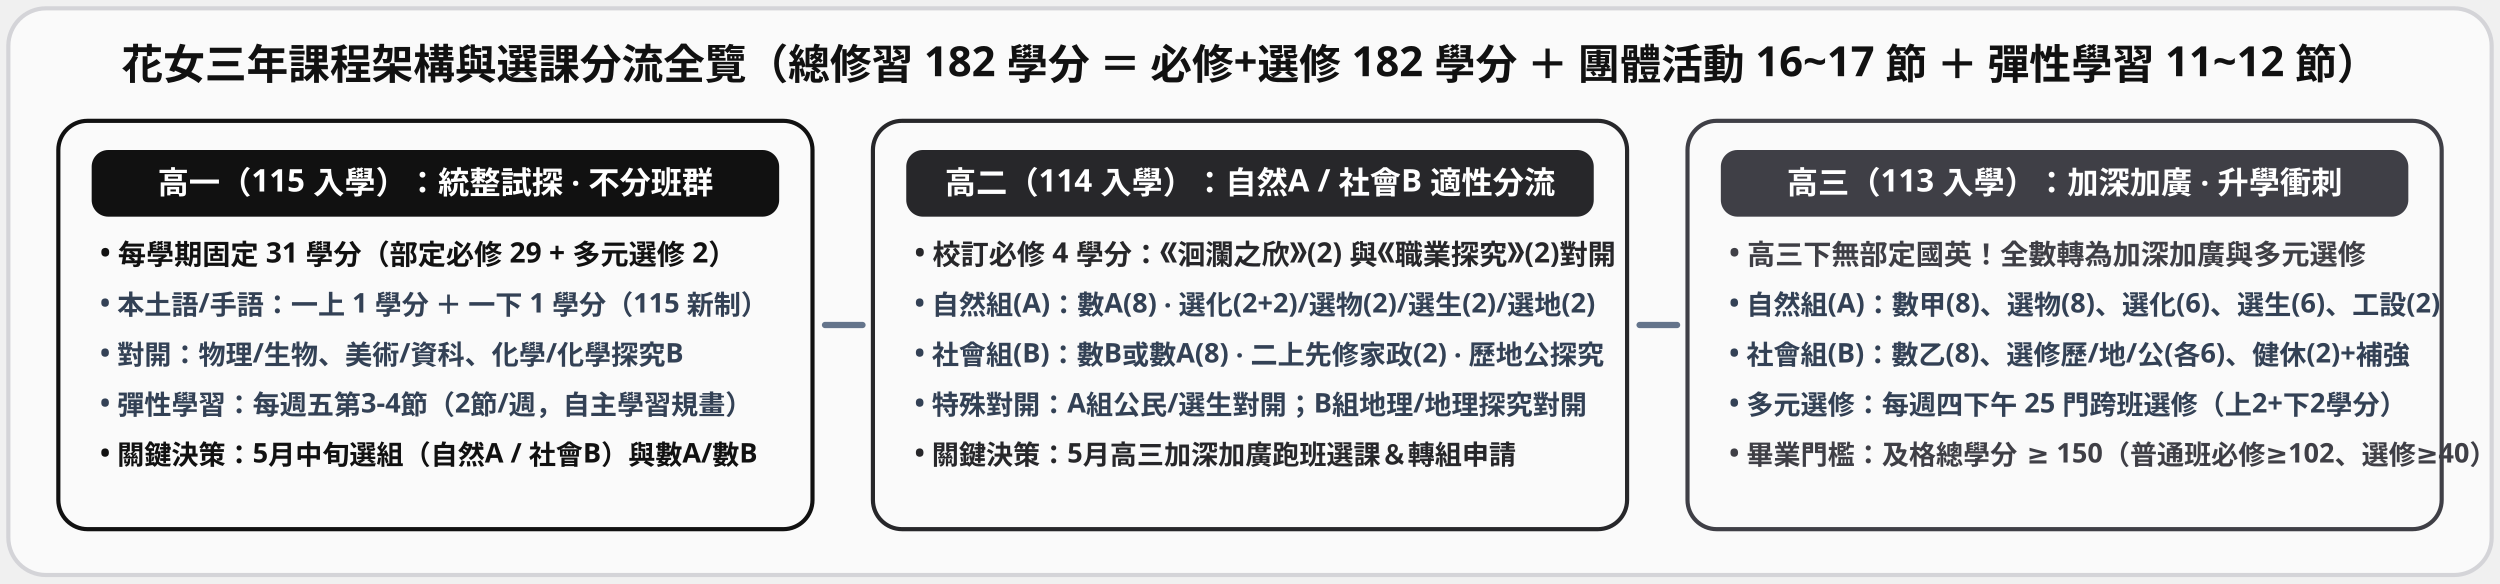
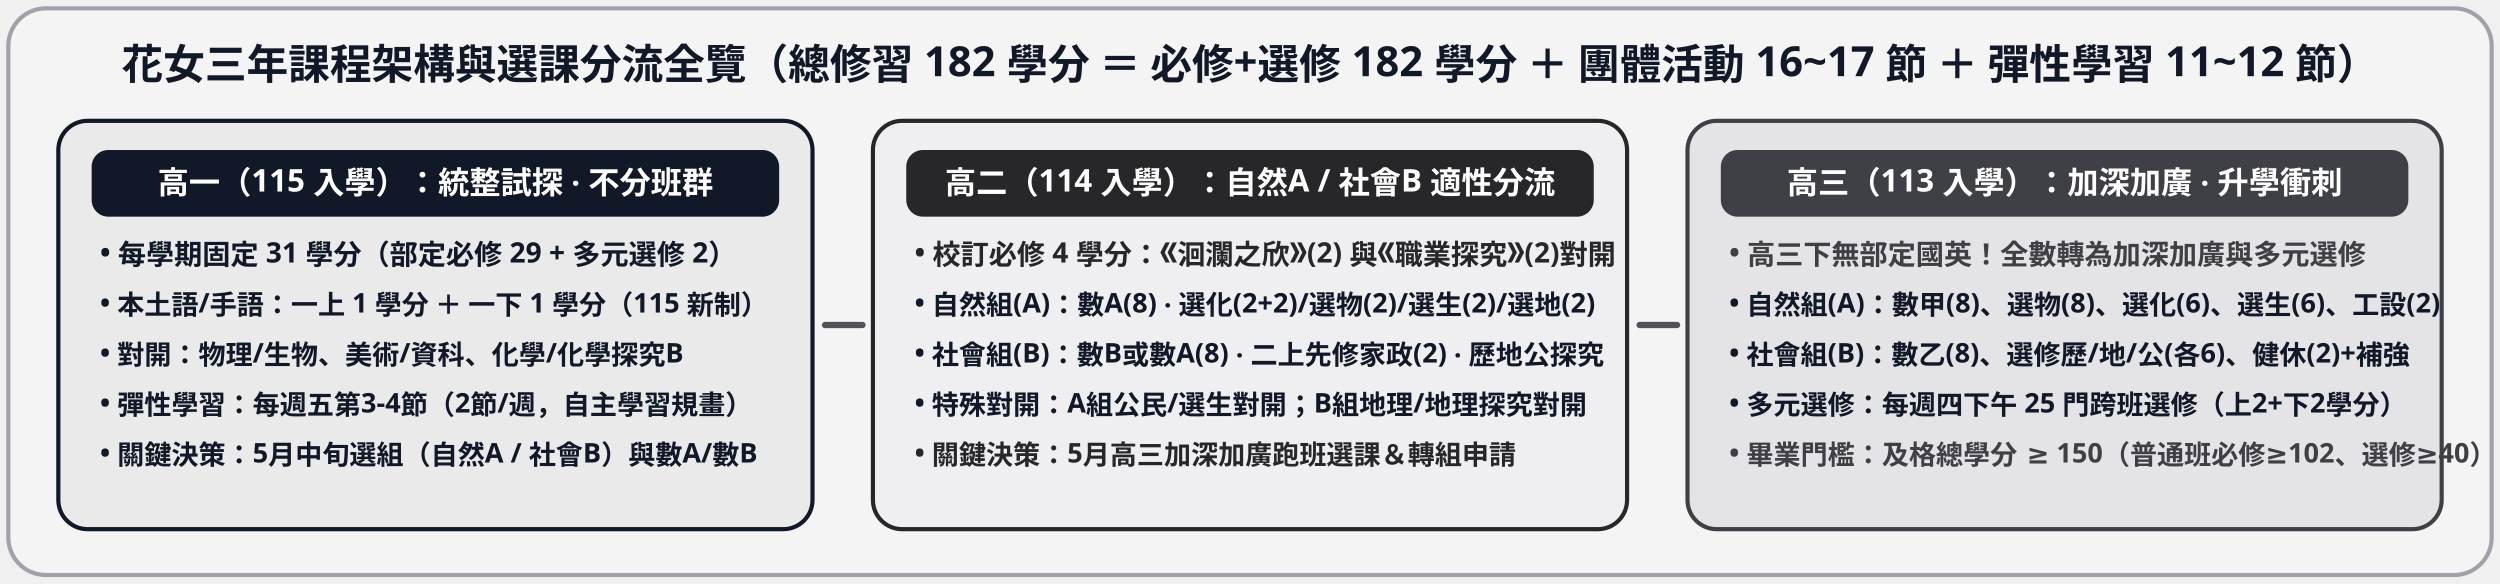
<svg xmlns="http://www.w3.org/2000/svg" viewBox="0 0 1200 280" width="100%" height="100%">
-   <rect x="4" y="4" width="1192" height="272" rx="18" fill="#FAFAFA" stroke="#D4D4D8" stroke-width="2" />
-   <text x="600" y="38" text-anchor="middle" font-family="'Noto Sans TC', 'PingFang TC', sans-serif" font-size="20" font-weight="900" fill="#111111">
+   <rect x="4" y="4" width="1192" height="272" rx="18" fill="#F4F4F5" stroke="#A1A1AA" stroke-width="2" />
+   <text x="600" y="38" text-anchor="middle" font-family="'Noto Sans TC', 'PingFang TC', sans-serif" font-size="20" font-weight="900" fill="#111827">
    花女三年課程架構與選課分流全覽（總修習 182 學分 ＝ 必修+選修 182 學分 ＋ 團體活動 16~17 節 ＋ 彈性學習 11~12 節）
  </text>
  <g transform="translate(28, 58)">
-     <rect x="0" y="0" width="362" height="196" rx="14" fill="#FAFAFA" stroke="#111111" stroke-width="2" />
-     <rect x="16" y="14" width="330" height="32" rx="8" fill="#111111" />
+     <rect x="0" y="0" width="362" height="196" rx="14" fill="#EAEAEB" stroke="#111827" stroke-width="2" />
+     <rect x="16" y="14" width="330" height="32" rx="8" fill="#111827" />
    <text x="181" y="35" text-anchor="middle" font-family="'Noto Sans TC', sans-serif" font-size="15" font-weight="800" fill="#FFFFFF">高一（115 入學）：統整試探 ‧ 不分班群</text>
-     <text x="20" y="68" font-family="'Noto Sans TC', sans-serif" font-size="13.5" font-weight="700" fill="#111111">• 每學期固定 31 學分（部定必修 29 + 多元選修 2）</text>
-     <text x="20" y="92" font-family="'Noto Sans TC', sans-serif" font-size="13" font-weight="600" fill="#334155">• 本土語/手語：一上 1 學分 ＋ 一下 1 學分（115 新制）</text>
-     <text x="20" y="116" font-family="'Noto Sans TC', sans-serif" font-size="13" font-weight="600" fill="#334155">• 對開：物理/生物、美術/資科、化學/化學探究B</text>
-     <text x="20" y="140" font-family="'Noto Sans TC', sans-serif" font-size="13" font-weight="600" fill="#334155">• 彈性學習：每週五第3-4節（2節/週，自主學習規畫）</text>
-     <text x="20" y="164" font-family="'Noto Sans TC', sans-serif" font-size="13" font-weight="700" fill="#111111">• 關鍵決策：5月中旬選組（自然A / 社會B）與數A/數B</text>
+     <text x="20" y="68" font-family="'Noto Sans TC', sans-serif" font-size="13.5" font-weight="700" fill="#111827">• 每學期固定 31 學分（部定必修 29 + 多元選修 2）</text>
+     <text x="20" y="92" font-family="'Noto Sans TC', sans-serif" font-size="13" font-weight="600" fill="#111827">• 本土語/手語：一上 1 學分 ＋ 一下 1 學分（115 新制）</text>
+     <text x="20" y="116" font-family="'Noto Sans TC', sans-serif" font-size="13" font-weight="600" fill="#111827">• 對開：物理/生物、美術/資科、化學/化學探究B</text>
+     <text x="20" y="140" font-family="'Noto Sans TC', sans-serif" font-size="13" font-weight="600" fill="#111827">• 彈性學習：每週五第3-4節（2節/週，自主學習規畫）</text>
+     <text x="20" y="164" font-family="'Noto Sans TC', sans-serif" font-size="13" font-weight="700" fill="#111827">• 關鍵決策：5月中旬選組（自然A / 社會B）與數A/數B</text>
  </g>
-   <path d="M 396 156 L 414 156" stroke="#64748B" stroke-width="3" stroke-linecap="round" />
+   <path d="M 396 156 L 414 156" stroke="#52525B" stroke-width="3" stroke-linecap="round" />
  <g transform="translate(419, 58)">
-     <rect x="0" y="0" width="362" height="196" rx="14" fill="#FAFAFA" stroke="#27272A" stroke-width="2" />
+     <rect x="0" y="0" width="362" height="196" rx="14" fill="#EFEFF1" stroke="#27272A" stroke-width="2" />
    <rect x="16" y="14" width="330" height="32" rx="8" fill="#27272A" />
    <text x="181" y="35" text-anchor="middle" font-family="'Noto Sans TC', sans-serif" font-size="15" font-weight="800" fill="#FFFFFF">高二（114 入學）：自然A / 社會B 適性分流</text>
    <text x="20" y="68" font-family="'Noto Sans TC', sans-serif" font-size="13.5" font-weight="700" fill="#27272A">• 校訂必修 4 學分：《洄瀾之欣》(2) 與《職業探究》(2)對開</text>
-     <text x="20" y="92" font-family="'Noto Sans TC', sans-serif" font-size="13" font-weight="600" fill="#334155">• 自然組(A)：數A(8) ‧ 選化(2+2)/選物(2)/選生(2)/選地(2)</text>
-     <text x="20" y="116" font-family="'Noto Sans TC', sans-serif" font-size="13" font-weight="600" fill="#334155">• 社會組(B)：數B或數A(8) ‧ 二上先修家政(2) ‧ 歷地公探究</text>
-     <text x="20" y="140" font-family="'Noto Sans TC', sans-serif" font-size="13" font-weight="600" fill="#334155">• 特殊對開：A組公民/選生對開；B組地理/地理探究對開</text>
+     <text x="20" y="92" font-family="'Noto Sans TC', sans-serif" font-size="13" font-weight="600" fill="#111827">• 自然組(A)：數A(8) ‧ 選化(2+2)/選物(2)/選生(2)/選地(2)</text>
+     <text x="20" y="116" font-family="'Noto Sans TC', sans-serif" font-size="13" font-weight="600" fill="#111827">• 社會組(B)：數B或數A(8) ‧ 二上先修家政(2) ‧ 歷地公探究</text>
+     <text x="20" y="140" font-family="'Noto Sans TC', sans-serif" font-size="13" font-weight="600" fill="#111827">• 特殊對開：A組公民/選生對開；B組地理/地理探究對開</text>
    <text x="20" y="164" font-family="'Noto Sans TC', sans-serif" font-size="13" font-weight="700" fill="#27272A">• 關鍵決策：5月高三加深加廣跑班選課＆轉組申請</text>
  </g>
-   <path d="M 787 156 L 805 156" stroke="#64748B" stroke-width="3" stroke-linecap="round" />
+   <path d="M 787 156 L 805 156" stroke="#52525B" stroke-width="3" stroke-linecap="round" />
  <g transform="translate(810, 58)">
-     <rect x="0" y="0" width="362" height="196" rx="14" fill="#FAFAFA" stroke="#3F3F46" stroke-width="2" />
+     <rect x="0" y="0" width="362" height="196" rx="14" fill="#E4E4E7" stroke="#3F3F46" stroke-width="2" />
    <rect x="16" y="14" width="330" height="32" rx="8" fill="#3F3F46" />
    <text x="181" y="35" text-anchor="middle" font-family="'Noto Sans TC', sans-serif" font-size="15" font-weight="800" fill="#FFFFFF">高三（113 入學）：加深加廣 ‧ 升學衝刺</text>
    <text x="20" y="68" font-family="'Noto Sans TC', sans-serif" font-size="13.5" font-weight="700" fill="#3F3F46">• 高三下無部定國英！全數轉為加深加廣與多元選修</text>
-     <text x="20" y="92" font-family="'Noto Sans TC', sans-serif" font-size="13" font-weight="600" fill="#334155">• 自然組(A)：數甲(8)、選物(8)、選化(6)、選生(6)、工設(2)</text>
-     <text x="20" y="116" font-family="'Noto Sans TC', sans-serif" font-size="13" font-weight="600" fill="#334155">• 社會組(B)：數乙(8)、選修歷/地/公(各6)、健休(2)+補強</text>
-     <text x="20" y="140" font-family="'Noto Sans TC', sans-serif" font-size="13" font-weight="600" fill="#334155">• 多元選修：每週四下午 25 門跨班選修（上2+下2學分）</text>
+     <text x="20" y="92" font-family="'Noto Sans TC', sans-serif" font-size="13" font-weight="600" fill="#111827">• 自然組(A)：數甲(8)、選物(8)、選化(6)、選生(6)、工設(2)</text>
+     <text x="20" y="116" font-family="'Noto Sans TC', sans-serif" font-size="13" font-weight="600" fill="#111827">• 社會組(B)：數乙(8)、選修歷/地/公(各6)、健休(2)+補強</text>
+     <text x="20" y="140" font-family="'Noto Sans TC', sans-serif" font-size="13" font-weight="600" fill="#111827">• 多元選修：每週四下午 25 門跨班選修（上2+下2學分）</text>
    <text x="20" y="164" font-family="'Noto Sans TC', sans-serif" font-size="13" font-weight="700" fill="#3F3F46">• 畢業門檻：及格總學分 ≥ 150（普通班必修≥102、選修≥40）</text>
  </g>
</svg>
